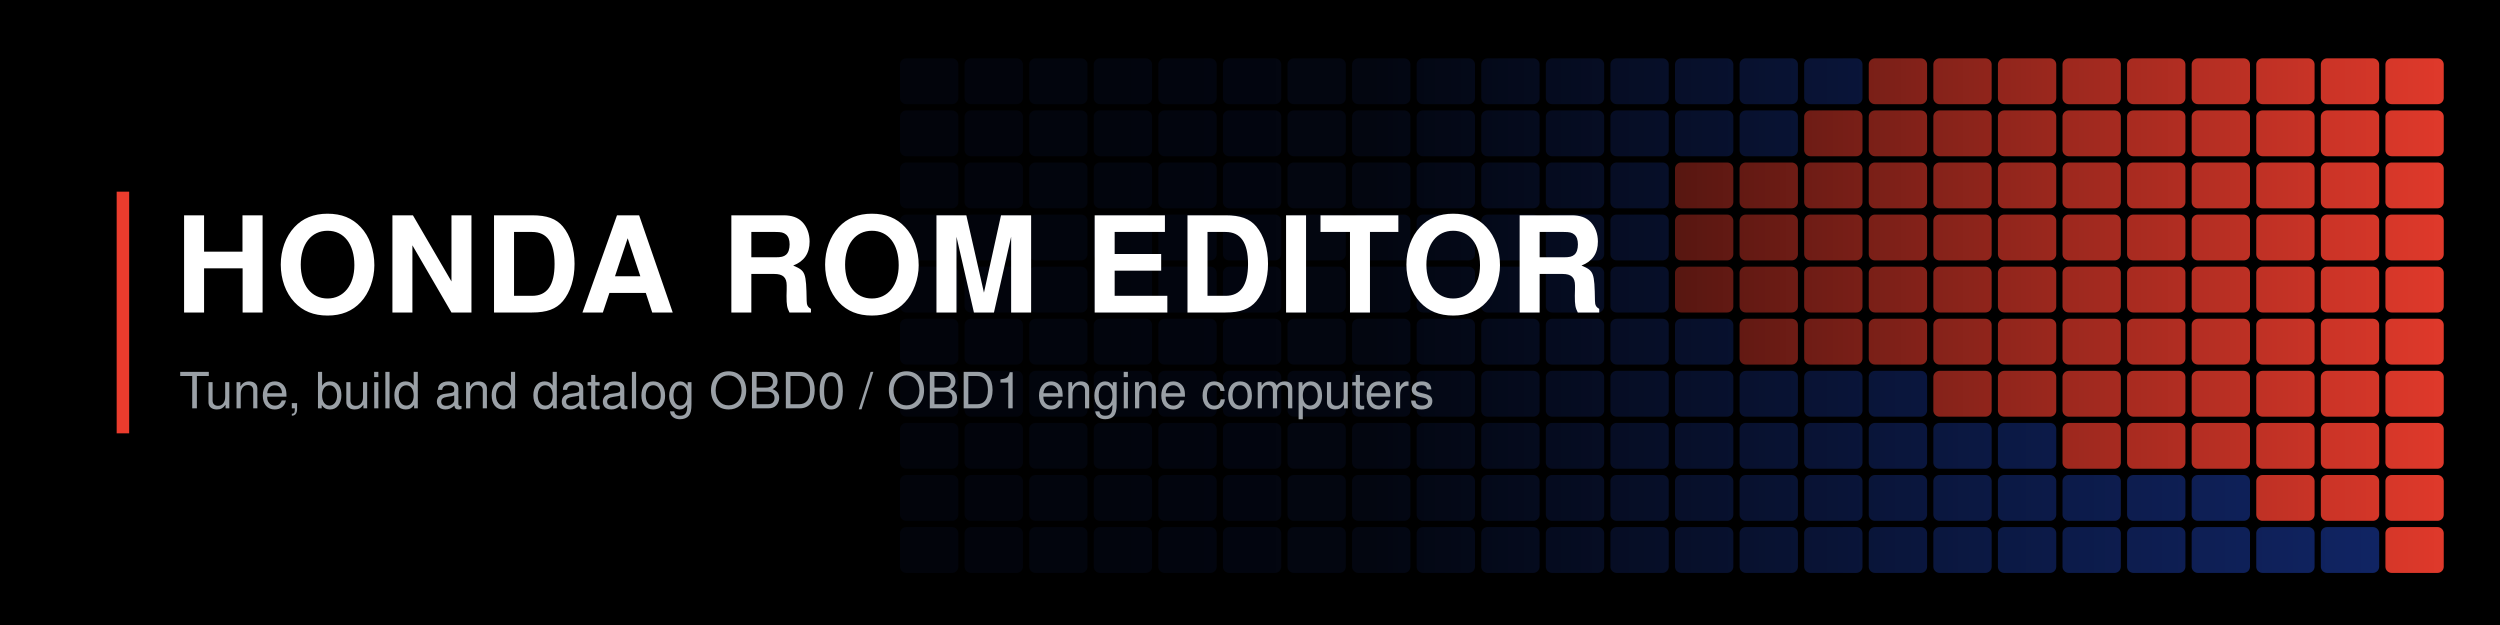
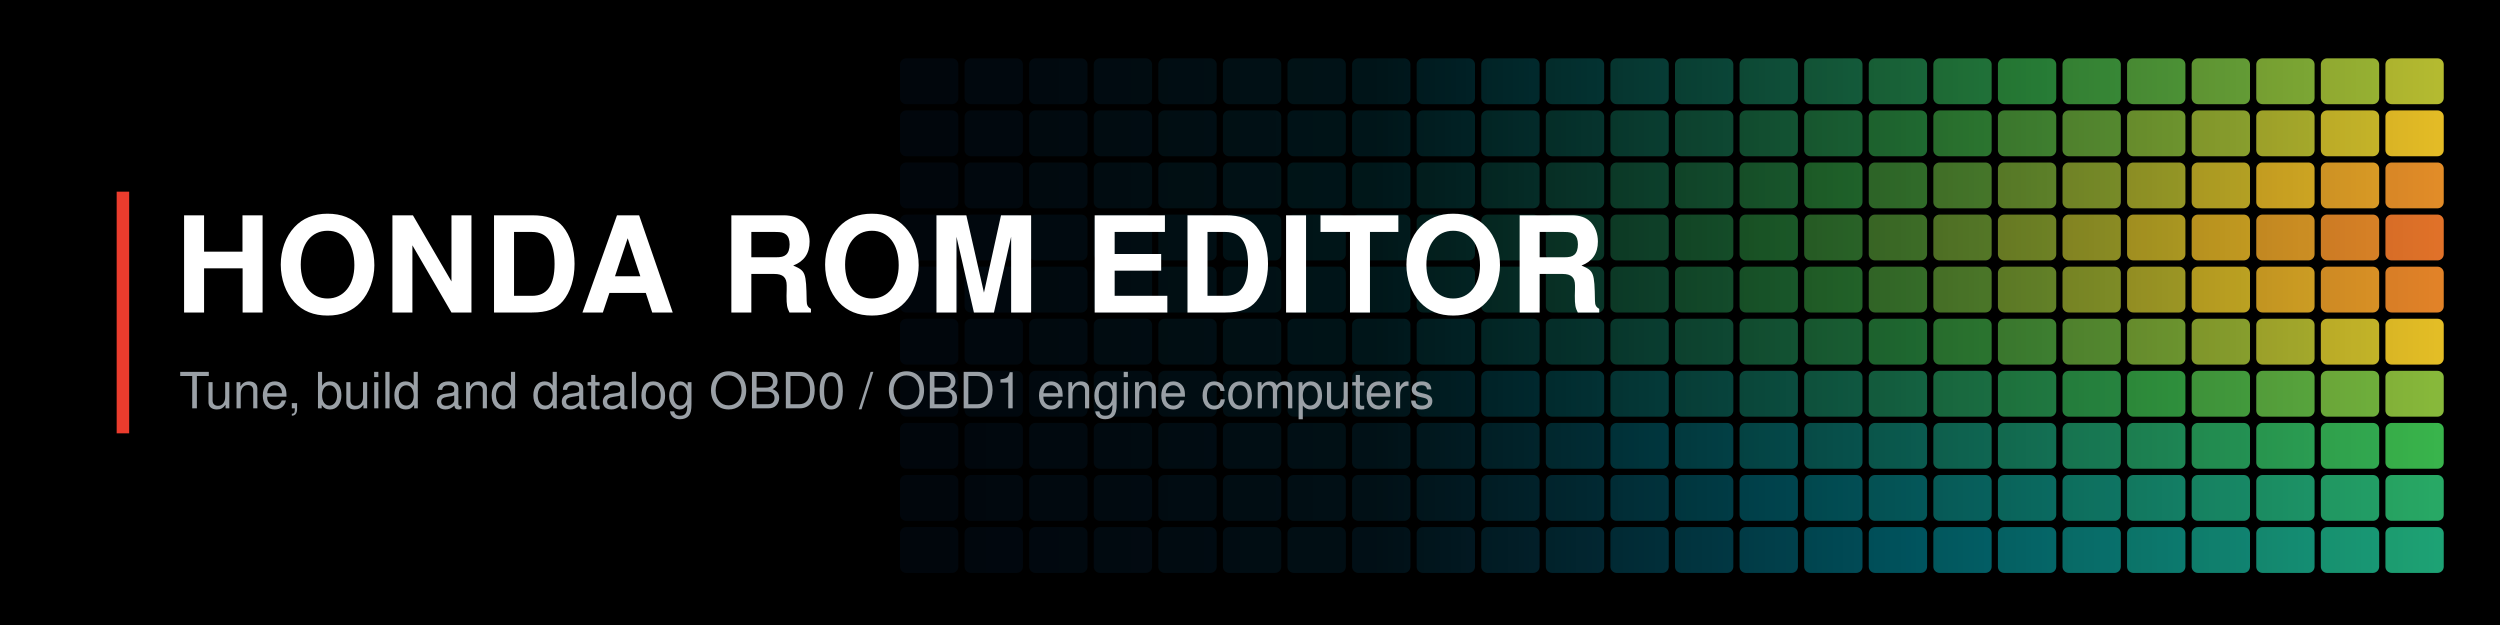
<svg xmlns="http://www.w3.org/2000/svg" viewBox="0 0 1200 300" role="img" aria-label="Honda ROM Editor">
  <defs>
    <linearGradient id="fade" x1="0" x2="1">
      <stop offset="0" stop-color="#000" />
      <stop offset="0.55" stop-color="#000" stop-opacity="0.85" />
      <stop offset="1" stop-color="#000" stop-opacity="0" />
    </linearGradient>
  </defs>
  <rect width="1200" height="300" fill="#000" />
-   <rect x="432" y="253" width="28" height="22" rx="3" fill="#12286e" />
-   <rect x="463" y="253" width="28" height="22" rx="3" fill="#12286e" />
-   <rect x="494" y="253" width="28" height="22" rx="3" fill="#12286e" />
-   <rect x="525" y="253" width="28" height="22" rx="3" fill="#12286e" />
-   <rect x="556" y="253" width="28" height="22" rx="3" fill="#12286e" />
-   <rect x="587" y="253" width="28" height="22" rx="3" fill="#12286e" />
-   <rect x="618" y="253" width="28" height="22" rx="3" fill="#12286e" />
-   <rect x="649" y="253" width="28" height="22" rx="3" fill="#12286e" />
-   <rect x="680" y="253" width="28" height="22" rx="3" fill="#12286e" />
-   <rect x="711" y="253" width="28" height="22" rx="3" fill="#12286e" />
-   <rect x="742" y="253" width="28" height="22" rx="3" fill="#12286e" />
-   <rect x="773" y="253" width="28" height="22" rx="3" fill="#12286e" />
-   <rect x="804" y="253" width="28" height="22" rx="3" fill="#12286e" />
-   <rect x="835" y="253" width="28" height="22" rx="3" fill="#12286e" />
-   <rect x="866" y="253" width="28" height="22" rx="3" fill="#12286e" />
-   <rect x="897" y="253" width="28" height="22" rx="3" fill="#12286e" />
-   <rect x="928" y="253" width="28" height="22" rx="3" fill="#12286e" />
-   <rect x="959" y="253" width="28" height="22" rx="3" fill="#12286e" />
-   <rect x="990" y="253" width="28" height="22" rx="3" fill="#12286e" />
-   <rect x="1021" y="253" width="28" height="22" rx="3" fill="#12286e" />
-   <rect x="1052" y="253" width="28" height="22" rx="3" fill="#12286e" />
-   <rect x="1083" y="253" width="28" height="22" rx="3" fill="#12286e" />
-   <rect x="1114" y="253" width="28" height="22" rx="3" fill="#12286e" />
-   <rect x="1145" y="253" width="28" height="22" rx="3" fill="#eb3c2d" />
-   <rect x="432" y="228" width="28" height="22" rx="3" fill="#12286e" />
-   <rect x="463" y="228" width="28" height="22" rx="3" fill="#12286e" />
-   <rect x="494" y="228" width="28" height="22" rx="3" fill="#12286e" />
-   <rect x="525" y="228" width="28" height="22" rx="3" fill="#12286e" />
-   <rect x="556" y="228" width="28" height="22" rx="3" fill="#12286e" />
-   <rect x="587" y="228" width="28" height="22" rx="3" fill="#12286e" />
-   <rect x="618" y="228" width="28" height="22" rx="3" fill="#12286e" />
-   <rect x="649" y="228" width="28" height="22" rx="3" fill="#12286e" />
-   <rect x="680" y="228" width="28" height="22" rx="3" fill="#12286e" />
-   <rect x="711" y="228" width="28" height="22" rx="3" fill="#12286e" />
-   <rect x="742" y="228" width="28" height="22" rx="3" fill="#12286e" />
-   <rect x="773" y="228" width="28" height="22" rx="3" fill="#12286e" />
-   <rect x="804" y="228" width="28" height="22" rx="3" fill="#12286e" />
-   <rect x="835" y="228" width="28" height="22" rx="3" fill="#12286e" />
-   <rect x="866" y="228" width="28" height="22" rx="3" fill="#12286e" />
-   <rect x="897" y="228" width="28" height="22" rx="3" fill="#12286e" />
-   <rect x="928" y="228" width="28" height="22" rx="3" fill="#12286e" />
-   <rect x="959" y="228" width="28" height="22" rx="3" fill="#12286e" />
-   <rect x="990" y="228" width="28" height="22" rx="3" fill="#12286e" />
-   <rect x="1021" y="228" width="28" height="22" rx="3" fill="#12286e" />
-   <rect x="1052" y="228" width="28" height="22" rx="3" fill="#12286e" />
-   <rect x="1083" y="228" width="28" height="22" rx="3" fill="#eb3c2d" />
-   <rect x="1114" y="228" width="28" height="22" rx="3" fill="#eb3c2d" />
-   <rect x="1145" y="228" width="28" height="22" rx="3" fill="#eb3c2d" />
-   <rect x="432" y="203" width="28" height="22" rx="3" fill="#12286e" />
-   <rect x="463" y="203" width="28" height="22" rx="3" fill="#12286e" />
-   <rect x="494" y="203" width="28" height="22" rx="3" fill="#12286e" />
-   <rect x="525" y="203" width="28" height="22" rx="3" fill="#12286e" />
-   <rect x="556" y="203" width="28" height="22" rx="3" fill="#12286e" />
-   <rect x="587" y="203" width="28" height="22" rx="3" fill="#12286e" />
-   <rect x="618" y="203" width="28" height="22" rx="3" fill="#12286e" />
-   <rect x="649" y="203" width="28" height="22" rx="3" fill="#12286e" />
-   <rect x="680" y="203" width="28" height="22" rx="3" fill="#12286e" />
-   <rect x="711" y="203" width="28" height="22" rx="3" fill="#12286e" />
-   <rect x="742" y="203" width="28" height="22" rx="3" fill="#12286e" />
-   <rect x="773" y="203" width="28" height="22" rx="3" fill="#12286e" />
-   <rect x="804" y="203" width="28" height="22" rx="3" fill="#12286e" />
-   <rect x="835" y="203" width="28" height="22" rx="3" fill="#12286e" />
-   <rect x="866" y="203" width="28" height="22" rx="3" fill="#12286e" />
-   <rect x="897" y="203" width="28" height="22" rx="3" fill="#12286e" />
-   <rect x="928" y="203" width="28" height="22" rx="3" fill="#12286e" />
-   <rect x="959" y="203" width="28" height="22" rx="3" fill="#12286e" />
-   <rect x="990" y="203" width="28" height="22" rx="3" fill="#eb3c2d" />
-   <rect x="1021" y="203" width="28" height="22" rx="3" fill="#eb3c2d" />
-   <rect x="1052" y="203" width="28" height="22" rx="3" fill="#eb3c2d" />
-   <rect x="1083" y="203" width="28" height="22" rx="3" fill="#eb3c2d" />
-   <rect x="1114" y="203" width="28" height="22" rx="3" fill="#eb3c2d" />
-   <rect x="1145" y="203" width="28" height="22" rx="3" fill="#eb3c2d" />
-   <rect x="432" y="178" width="28" height="22" rx="3" fill="#12286e" />
-   <rect x="463" y="178" width="28" height="22" rx="3" fill="#12286e" />
-   <rect x="494" y="178" width="28" height="22" rx="3" fill="#12286e" />
-   <rect x="525" y="178" width="28" height="22" rx="3" fill="#12286e" />
-   <rect x="556" y="178" width="28" height="22" rx="3" fill="#12286e" />
-   <rect x="587" y="178" width="28" height="22" rx="3" fill="#12286e" />
-   <rect x="618" y="178" width="28" height="22" rx="3" fill="#12286e" />
-   <rect x="649" y="178" width="28" height="22" rx="3" fill="#12286e" />
-   <rect x="680" y="178" width="28" height="22" rx="3" fill="#12286e" />
-   <rect x="711" y="178" width="28" height="22" rx="3" fill="#12286e" />
-   <rect x="742" y="178" width="28" height="22" rx="3" fill="#12286e" />
-   <rect x="773" y="178" width="28" height="22" rx="3" fill="#12286e" />
-   <rect x="804" y="178" width="28" height="22" rx="3" fill="#12286e" />
-   <rect x="835" y="178" width="28" height="22" rx="3" fill="#12286e" />
-   <rect x="866" y="178" width="28" height="22" rx="3" fill="#12286e" />
-   <rect x="897" y="178" width="28" height="22" rx="3" fill="#12286e" />
-   <rect x="928" y="178" width="28" height="22" rx="3" fill="#eb3c2d" />
-   <rect x="959" y="178" width="28" height="22" rx="3" fill="#eb3c2d" />
-   <rect x="990" y="178" width="28" height="22" rx="3" fill="#eb3c2d" />
-   <rect x="1021" y="178" width="28" height="22" rx="3" fill="#eb3c2d" />
-   <rect x="1052" y="178" width="28" height="22" rx="3" fill="#eb3c2d" />
-   <rect x="1083" y="178" width="28" height="22" rx="3" fill="#eb3c2d" />
-   <rect x="1114" y="178" width="28" height="22" rx="3" fill="#eb3c2d" />
-   <rect x="1145" y="178" width="28" height="22" rx="3" fill="#eb3c2d" />
-   <rect x="432" y="153" width="28" height="22" rx="3" fill="#12286e" />
-   <rect x="463" y="153" width="28" height="22" rx="3" fill="#12286e" />
-   <rect x="494" y="153" width="28" height="22" rx="3" fill="#12286e" />
-   <rect x="525" y="153" width="28" height="22" rx="3" fill="#12286e" />
-   <rect x="556" y="153" width="28" height="22" rx="3" fill="#12286e" />
-   <rect x="587" y="153" width="28" height="22" rx="3" fill="#12286e" />
-   <rect x="618" y="153" width="28" height="22" rx="3" fill="#12286e" />
-   <rect x="649" y="153" width="28" height="22" rx="3" fill="#12286e" />
-   <rect x="680" y="153" width="28" height="22" rx="3" fill="#12286e" />
-   <rect x="711" y="153" width="28" height="22" rx="3" fill="#12286e" />
-   <rect x="742" y="153" width="28" height="22" rx="3" fill="#12286e" />
-   <rect x="773" y="153" width="28" height="22" rx="3" fill="#12286e" />
-   <rect x="804" y="153" width="28" height="22" rx="3" fill="#12286e" />
-   <rect x="835" y="153" width="28" height="22" rx="3" fill="#eb3c2d" />
-   <rect x="866" y="153" width="28" height="22" rx="3" fill="#eb3c2d" />
-   <rect x="897" y="153" width="28" height="22" rx="3" fill="#eb3c2d" />
-   <rect x="928" y="153" width="28" height="22" rx="3" fill="#eb3c2d" />
-   <rect x="959" y="153" width="28" height="22" rx="3" fill="#eb3c2d" />
-   <rect x="990" y="153" width="28" height="22" rx="3" fill="#eb3c2d" />
-   <rect x="1021" y="153" width="28" height="22" rx="3" fill="#eb3c2d" />
-   <rect x="1052" y="153" width="28" height="22" rx="3" fill="#eb3c2d" />
-   <rect x="1083" y="153" width="28" height="22" rx="3" fill="#eb3c2d" />
-   <rect x="1114" y="153" width="28" height="22" rx="3" fill="#eb3c2d" />
-   <rect x="1145" y="153" width="28" height="22" rx="3" fill="#eb3c2d" />
-   <rect x="432" y="128" width="28" height="22" rx="3" fill="#12286e" />
-   <rect x="463" y="128" width="28" height="22" rx="3" fill="#12286e" />
-   <rect x="494" y="128" width="28" height="22" rx="3" fill="#12286e" />
-   <rect x="525" y="128" width="28" height="22" rx="3" fill="#12286e" />
-   <rect x="556" y="128" width="28" height="22" rx="3" fill="#12286e" />
-   <rect x="587" y="128" width="28" height="22" rx="3" fill="#12286e" />
-   <rect x="618" y="128" width="28" height="22" rx="3" fill="#12286e" />
-   <rect x="649" y="128" width="28" height="22" rx="3" fill="#12286e" />
-   <rect x="680" y="128" width="28" height="22" rx="3" fill="#12286e" />
-   <rect x="711" y="128" width="28" height="22" rx="3" fill="#12286e" />
-   <rect x="742" y="128" width="28" height="22" rx="3" fill="#12286e" />
-   <rect x="773" y="128" width="28" height="22" rx="3" fill="#12286e" />
-   <rect x="804" y="128" width="28" height="22" rx="3" fill="#eb3c2d" />
-   <rect x="835" y="128" width="28" height="22" rx="3" fill="#eb3c2d" />
-   <rect x="866" y="128" width="28" height="22" rx="3" fill="#eb3c2d" />
-   <rect x="897" y="128" width="28" height="22" rx="3" fill="#eb3c2d" />
-   <rect x="928" y="128" width="28" height="22" rx="3" fill="#eb3c2d" />
-   <rect x="959" y="128" width="28" height="22" rx="3" fill="#eb3c2d" />
-   <rect x="990" y="128" width="28" height="22" rx="3" fill="#eb3c2d" />
-   <rect x="1021" y="128" width="28" height="22" rx="3" fill="#eb3c2d" />
-   <rect x="1052" y="128" width="28" height="22" rx="3" fill="#eb3c2d" />
-   <rect x="1083" y="128" width="28" height="22" rx="3" fill="#eb3c2d" />
-   <rect x="1114" y="128" width="28" height="22" rx="3" fill="#eb3c2d" />
-   <rect x="1145" y="128" width="28" height="22" rx="3" fill="#eb3c2d" />
-   <rect x="432" y="103" width="28" height="22" rx="3" fill="#12286e" />
-   <rect x="463" y="103" width="28" height="22" rx="3" fill="#12286e" />
-   <rect x="494" y="103" width="28" height="22" rx="3" fill="#12286e" />
-   <rect x="525" y="103" width="28" height="22" rx="3" fill="#12286e" />
-   <rect x="556" y="103" width="28" height="22" rx="3" fill="#12286e" />
-   <rect x="587" y="103" width="28" height="22" rx="3" fill="#12286e" />
-   <rect x="618" y="103" width="28" height="22" rx="3" fill="#12286e" />
-   <rect x="649" y="103" width="28" height="22" rx="3" fill="#12286e" />
-   <rect x="680" y="103" width="28" height="22" rx="3" fill="#12286e" />
-   <rect x="711" y="103" width="28" height="22" rx="3" fill="#12286e" />
-   <rect x="742" y="103" width="28" height="22" rx="3" fill="#12286e" />
-   <rect x="773" y="103" width="28" height="22" rx="3" fill="#12286e" />
-   <rect x="804" y="103" width="28" height="22" rx="3" fill="#eb3c2d" />
-   <rect x="835" y="103" width="28" height="22" rx="3" fill="#eb3c2d" />
-   <rect x="866" y="103" width="28" height="22" rx="3" fill="#eb3c2d" />
-   <rect x="897" y="103" width="28" height="22" rx="3" fill="#eb3c2d" />
-   <rect x="928" y="103" width="28" height="22" rx="3" fill="#eb3c2d" />
-   <rect x="959" y="103" width="28" height="22" rx="3" fill="#eb3c2d" />
-   <rect x="990" y="103" width="28" height="22" rx="3" fill="#eb3c2d" />
-   <rect x="1021" y="103" width="28" height="22" rx="3" fill="#eb3c2d" />
-   <rect x="1052" y="103" width="28" height="22" rx="3" fill="#eb3c2d" />
-   <rect x="1083" y="103" width="28" height="22" rx="3" fill="#eb3c2d" />
-   <rect x="1114" y="103" width="28" height="22" rx="3" fill="#eb3c2d" />
-   <rect x="1145" y="103" width="28" height="22" rx="3" fill="#eb3c2d" />
-   <rect x="432" y="78" width="28" height="22" rx="3" fill="#12286e" />
-   <rect x="463" y="78" width="28" height="22" rx="3" fill="#12286e" />
-   <rect x="494" y="78" width="28" height="22" rx="3" fill="#12286e" />
-   <rect x="525" y="78" width="28" height="22" rx="3" fill="#12286e" />
-   <rect x="556" y="78" width="28" height="22" rx="3" fill="#12286e" />
-   <rect x="587" y="78" width="28" height="22" rx="3" fill="#12286e" />
-   <rect x="618" y="78" width="28" height="22" rx="3" fill="#12286e" />
-   <rect x="649" y="78" width="28" height="22" rx="3" fill="#12286e" />
-   <rect x="680" y="78" width="28" height="22" rx="3" fill="#12286e" />
-   <rect x="711" y="78" width="28" height="22" rx="3" fill="#12286e" />
-   <rect x="742" y="78" width="28" height="22" rx="3" fill="#12286e" />
-   <rect x="773" y="78" width="28" height="22" rx="3" fill="#12286e" />
-   <rect x="804" y="78" width="28" height="22" rx="3" fill="#eb3c2d" />
-   <rect x="835" y="78" width="28" height="22" rx="3" fill="#eb3c2d" />
-   <rect x="866" y="78" width="28" height="22" rx="3" fill="#eb3c2d" />
-   <rect x="897" y="78" width="28" height="22" rx="3" fill="#eb3c2d" />
-   <rect x="928" y="78" width="28" height="22" rx="3" fill="#eb3c2d" />
-   <rect x="959" y="78" width="28" height="22" rx="3" fill="#eb3c2d" />
-   <rect x="990" y="78" width="28" height="22" rx="3" fill="#eb3c2d" />
-   <rect x="1021" y="78" width="28" height="22" rx="3" fill="#eb3c2d" />
-   <rect x="1052" y="78" width="28" height="22" rx="3" fill="#eb3c2d" />
-   <rect x="1083" y="78" width="28" height="22" rx="3" fill="#eb3c2d" />
-   <rect x="1114" y="78" width="28" height="22" rx="3" fill="#eb3c2d" />
-   <rect x="1145" y="78" width="28" height="22" rx="3" fill="#eb3c2d" />
-   <rect x="432" y="53" width="28" height="22" rx="3" fill="#12286e" />
-   <rect x="463" y="53" width="28" height="22" rx="3" fill="#12286e" />
-   <rect x="494" y="53" width="28" height="22" rx="3" fill="#12286e" />
-   <rect x="525" y="53" width="28" height="22" rx="3" fill="#12286e" />
-   <rect x="556" y="53" width="28" height="22" rx="3" fill="#12286e" />
-   <rect x="587" y="53" width="28" height="22" rx="3" fill="#12286e" />
-   <rect x="618" y="53" width="28" height="22" rx="3" fill="#12286e" />
-   <rect x="649" y="53" width="28" height="22" rx="3" fill="#12286e" />
-   <rect x="680" y="53" width="28" height="22" rx="3" fill="#12286e" />
-   <rect x="711" y="53" width="28" height="22" rx="3" fill="#12286e" />
-   <rect x="742" y="53" width="28" height="22" rx="3" fill="#12286e" />
-   <rect x="773" y="53" width="28" height="22" rx="3" fill="#12286e" />
-   <rect x="804" y="53" width="28" height="22" rx="3" fill="#12286e" />
-   <rect x="835" y="53" width="28" height="22" rx="3" fill="#12286e" />
-   <rect x="866" y="53" width="28" height="22" rx="3" fill="#eb3c2d" />
-   <rect x="897" y="53" width="28" height="22" rx="3" fill="#eb3c2d" />
-   <rect x="928" y="53" width="28" height="22" rx="3" fill="#eb3c2d" />
-   <rect x="959" y="53" width="28" height="22" rx="3" fill="#eb3c2d" />
-   <rect x="990" y="53" width="28" height="22" rx="3" fill="#eb3c2d" />
-   <rect x="1021" y="53" width="28" height="22" rx="3" fill="#eb3c2d" />
-   <rect x="1052" y="53" width="28" height="22" rx="3" fill="#eb3c2d" />
-   <rect x="1083" y="53" width="28" height="22" rx="3" fill="#eb3c2d" />
-   <rect x="1114" y="53" width="28" height="22" rx="3" fill="#eb3c2d" />
-   <rect x="1145" y="53" width="28" height="22" rx="3" fill="#eb3c2d" />
-   <rect x="432" y="28" width="28" height="22" rx="3" fill="#12286e" />
-   <rect x="463" y="28" width="28" height="22" rx="3" fill="#12286e" />
-   <rect x="494" y="28" width="28" height="22" rx="3" fill="#12286e" />
-   <rect x="525" y="28" width="28" height="22" rx="3" fill="#12286e" />
-   <rect x="556" y="28" width="28" height="22" rx="3" fill="#12286e" />
-   <rect x="587" y="28" width="28" height="22" rx="3" fill="#12286e" />
-   <rect x="618" y="28" width="28" height="22" rx="3" fill="#12286e" />
-   <rect x="649" y="28" width="28" height="22" rx="3" fill="#12286e" />
-   <rect x="680" y="28" width="28" height="22" rx="3" fill="#12286e" />
-   <rect x="711" y="28" width="28" height="22" rx="3" fill="#12286e" />
-   <rect x="742" y="28" width="28" height="22" rx="3" fill="#12286e" />
-   <rect x="773" y="28" width="28" height="22" rx="3" fill="#12286e" />
-   <rect x="804" y="28" width="28" height="22" rx="3" fill="#12286e" />
-   <rect x="835" y="28" width="28" height="22" rx="3" fill="#12286e" />
-   <rect x="866" y="28" width="28" height="22" rx="3" fill="#12286e" />
-   <rect x="897" y="28" width="28" height="22" rx="3" fill="#eb3c2d" />
-   <rect x="928" y="28" width="28" height="22" rx="3" fill="#eb3c2d" />
-   <rect x="959" y="28" width="28" height="22" rx="3" fill="#eb3c2d" />
-   <rect x="990" y="28" width="28" height="22" rx="3" fill="#eb3c2d" />
-   <rect x="1021" y="28" width="28" height="22" rx="3" fill="#eb3c2d" />
-   <rect x="1052" y="28" width="28" height="22" rx="3" fill="#eb3c2d" />
-   <rect x="1083" y="28" width="28" height="22" rx="3" fill="#eb3c2d" />
-   <rect x="1114" y="28" width="28" height="22" rx="3" fill="#eb3c2d" />
-   <rect x="1145" y="28" width="28" height="22" rx="3" fill="#eb3c2d" />
+   <rect x="432" y="253" width="28" height="22" rx="3" fill="#0e3e7a" />
+   <rect x="463" y="253" width="28" height="22" rx="3" fill="#0d447d" />
+   <rect x="494" y="253" width="28" height="22" rx="3" fill="#0c4a80" />
+   <rect x="525" y="253" width="28" height="22" rx="3" fill="#0c5084" />
+   <rect x="556" y="253" width="28" height="22" rx="3" fill="#0b5687" />
+   <rect x="587" y="253" width="28" height="22" rx="3" fill="#0a5c8a" />
+   <rect x="618" y="253" width="28" height="22" rx="3" fill="#09618d" />
+   <rect x="649" y="253" width="28" height="22" rx="3" fill="#086791" />
+   <rect x="680" y="253" width="28" height="22" rx="3" fill="#076d94" />
+   <rect x="711" y="253" width="28" height="22" rx="3" fill="#067397" />
+   <rect x="742" y="253" width="28" height="22" rx="3" fill="#05799a" />
+   <rect x="773" y="253" width="28" height="22" rx="3" fill="#047f9d" />
+   <rect x="804" y="253" width="28" height="22" rx="3" fill="#0385a1" />
+   <rect x="835" y="253" width="28" height="22" rx="3" fill="#028ba4" />
+   <rect x="866" y="253" width="28" height="22" rx="3" fill="#0191a7" />
+   <rect x="897" y="253" width="28" height="22" rx="3" fill="#0096a9" />
+   <rect x="928" y="253" width="28" height="22" rx="3" fill="#0499a4" />
+   <rect x="959" y="253" width="28" height="22" rx="3" fill="#089b9e" />
+   <rect x="990" y="253" width="28" height="22" rx="3" fill="#0c9e98" />
+   <rect x="1021" y="253" width="28" height="22" rx="3" fill="#10a192" />
+   <rect x="1052" y="253" width="28" height="22" rx="3" fill="#14a38c" />
+   <rect x="1083" y="253" width="28" height="22" rx="3" fill="#18a687" />
+   <rect x="1114" y="253" width="28" height="22" rx="3" fill="#1ba881" />
+   <rect x="1145" y="253" width="28" height="22" rx="3" fill="#1fab7b" />
+   <rect x="432" y="228" width="28" height="22" rx="3" fill="#0e3e7a" />
+   <rect x="463" y="228" width="28" height="22" rx="3" fill="#0d457e" />
+   <rect x="494" y="228" width="28" height="22" rx="3" fill="#0c4b81" />
+   <rect x="525" y="228" width="28" height="22" rx="3" fill="#0b5285" />
+   <rect x="556" y="228" width="28" height="22" rx="3" fill="#0a5988" />
+   <rect x="587" y="228" width="28" height="22" rx="3" fill="#095f8c" />
+   <rect x="618" y="228" width="28" height="22" rx="3" fill="#086690" />
+   <rect x="649" y="228" width="28" height="22" rx="3" fill="#076c93" />
+   <rect x="680" y="228" width="28" height="22" rx="3" fill="#067397" />
+   <rect x="711" y="228" width="28" height="22" rx="3" fill="#057a9b" />
+   <rect x="742" y="228" width="28" height="22" rx="3" fill="#04809e" />
+   <rect x="773" y="228" width="28" height="22" rx="3" fill="#0287a2" />
+   <rect x="804" y="228" width="28" height="22" rx="3" fill="#018ea5" />
+   <rect x="835" y="228" width="28" height="22" rx="3" fill="#0094a9" />
+   <rect x="866" y="228" width="28" height="22" rx="3" fill="#0398a5" />
+   <rect x="897" y="228" width="28" height="22" rx="3" fill="#079b9f" />
+   <rect x="928" y="228" width="28" height="22" rx="3" fill="#0c9e98" />
+   <rect x="959" y="228" width="28" height="22" rx="3" fill="#10a192" />
+   <rect x="990" y="228" width="28" height="22" rx="3" fill="#14a48b" />
+   <rect x="1021" y="228" width="28" height="22" rx="3" fill="#19a785" />
+   <rect x="1052" y="228" width="28" height="22" rx="3" fill="#1da97e" />
+   <rect x="1083" y="228" width="28" height="22" rx="3" fill="#21ac78" />
+   <rect x="1114" y="228" width="28" height="22" rx="3" fill="#26af71" />
+   <rect x="1145" y="228" width="28" height="22" rx="3" fill="#2ab26b" />
+   <rect x="432" y="203" width="28" height="22" rx="3" fill="#0e3e7a" />
+   <rect x="463" y="203" width="28" height="22" rx="3" fill="#0d467e" />
+   <rect x="494" y="203" width="28" height="22" rx="3" fill="#0c4e82" />
+   <rect x="525" y="203" width="28" height="22" rx="3" fill="#0b5587" />
+   <rect x="556" y="203" width="28" height="22" rx="3" fill="#095d8b" />
+   <rect x="587" y="203" width="28" height="22" rx="3" fill="#08658f" />
+   <rect x="618" y="203" width="28" height="22" rx="3" fill="#076d93" />
+   <rect x="649" y="203" width="28" height="22" rx="3" fill="#057598" />
+   <rect x="680" y="203" width="28" height="22" rx="3" fill="#047c9c" />
+   <rect x="711" y="203" width="28" height="22" rx="3" fill="#0384a0" />
+   <rect x="742" y="203" width="28" height="22" rx="3" fill="#028ca4" />
+   <rect x="773" y="203" width="28" height="22" rx="3" fill="#0094a9" />
+   <rect x="804" y="203" width="28" height="22" rx="3" fill="#0498a5" />
+   <rect x="835" y="203" width="28" height="22" rx="3" fill="#099c9d" />
+   <rect x="866" y="203" width="28" height="22" rx="3" fill="#0e9f95" />
+   <rect x="897" y="203" width="28" height="22" rx="3" fill="#13a38e" />
+   <rect x="928" y="203" width="28" height="22" rx="3" fill="#18a686" />
+   <rect x="959" y="203" width="28" height="22" rx="3" fill="#1da97e" />
+   <rect x="990" y="203" width="28" height="22" rx="3" fill="#22ad77" />
+   <rect x="1021" y="203" width="28" height="22" rx="3" fill="#27b06f" />
+   <rect x="1052" y="203" width="28" height="22" rx="3" fill="#2cb467" />
+   <rect x="1083" y="203" width="28" height="22" rx="3" fill="#31b760" />
+   <rect x="1114" y="203" width="28" height="22" rx="3" fill="#37ba58" />
+   <rect x="1145" y="203" width="28" height="22" rx="3" fill="#3cbe50" />
+   <rect x="432" y="178" width="28" height="22" rx="3" fill="#0e3e7a" />
+   <rect x="463" y="178" width="28" height="22" rx="3" fill="#0d487f" />
+   <rect x="494" y="178" width="28" height="22" rx="3" fill="#0b5184" />
+   <rect x="525" y="178" width="28" height="22" rx="3" fill="#0a5b8a" />
+   <rect x="556" y="178" width="28" height="22" rx="3" fill="#08648f" />
+   <rect x="587" y="178" width="28" height="22" rx="3" fill="#076e94" />
+   <rect x="618" y="178" width="28" height="22" rx="3" fill="#057799" />
+   <rect x="649" y="178" width="28" height="22" rx="3" fill="#04819e" />
+   <rect x="680" y="178" width="28" height="22" rx="3" fill="#028aa3" />
+   <rect x="711" y="178" width="28" height="22" rx="3" fill="#0094a9" />
+   <rect x="742" y="178" width="28" height="22" rx="3" fill="#0599a3" />
+   <rect x="773" y="178" width="28" height="22" rx="3" fill="#0b9d9a" />
+   <rect x="804" y="178" width="28" height="22" rx="3" fill="#11a190" />
+   <rect x="835" y="178" width="28" height="22" rx="3" fill="#17a587" />
+   <rect x="866" y="178" width="28" height="22" rx="3" fill="#1daa7e" />
+   <rect x="897" y="178" width="28" height="22" rx="3" fill="#24ae74" />
+   <rect x="928" y="178" width="28" height="22" rx="3" fill="#2ab26b" />
+   <rect x="959" y="178" width="28" height="22" rx="3" fill="#30b662" />
+   <rect x="990" y="178" width="28" height="22" rx="3" fill="#36ba59" />
+   <rect x="1021" y="178" width="28" height="22" rx="3" fill="#3ebe50" />
+   <rect x="1052" y="178" width="28" height="22" rx="3" fill="#52bf4b" />
+   <rect x="1083" y="178" width="28" height="22" rx="3" fill="#66c047" />
+   <rect x="1114" y="178" width="28" height="22" rx="3" fill="#7bc142" />
+   <rect x="1145" y="178" width="28" height="22" rx="3" fill="#8fc33e" />
+   <rect x="432" y="153" width="28" height="22" rx="3" fill="#0e3e7a" />
+   <rect x="463" y="153" width="28" height="22" rx="3" fill="#0d4980" />
+   <rect x="494" y="153" width="28" height="22" rx="3" fill="#0b5587" />
+   <rect x="525" y="153" width="28" height="22" rx="3" fill="#09608d" />
+   <rect x="556" y="153" width="28" height="22" rx="3" fill="#076c93" />
+   <rect x="587" y="153" width="28" height="22" rx="3" fill="#057799" />
+   <rect x="618" y="153" width="28" height="22" rx="3" fill="#0383a0" />
+   <rect x="649" y="153" width="28" height="22" rx="3" fill="#018ea6" />
+   <rect x="680" y="153" width="28" height="22" rx="3" fill="#0398a6" />
+   <rect x="711" y="153" width="28" height="22" rx="3" fill="#0a9d9b" />
+   <rect x="742" y="153" width="28" height="22" rx="3" fill="#12a290" />
+   <rect x="773" y="153" width="28" height="22" rx="3" fill="#19a784" />
+   <rect x="804" y="153" width="28" height="22" rx="3" fill="#21ac79" />
+   <rect x="835" y="153" width="28" height="22" rx="3" fill="#28b16e" />
+   <rect x="866" y="153" width="28" height="22" rx="3" fill="#30b663" />
+   <rect x="897" y="153" width="28" height="22" rx="3" fill="#37bb57" />
+   <rect x="928" y="153" width="28" height="22" rx="3" fill="#45be4e" />
+   <rect x="959" y="153" width="28" height="22" rx="3" fill="#5dc049" />
+   <rect x="990" y="153" width="28" height="22" rx="3" fill="#76c143" />
+   <rect x="1021" y="153" width="28" height="22" rx="3" fill="#8ec33e" />
+   <rect x="1052" y="153" width="28" height="22" rx="3" fill="#a7c438" />
+   <rect x="1083" y="153" width="28" height="22" rx="3" fill="#bfc533" />
+   <rect x="1114" y="153" width="28" height="22" rx="3" fill="#d8c72d" />
+   <rect x="1145" y="153" width="28" height="22" rx="3" fill="#f0c828" />
+   <rect x="432" y="128" width="28" height="22" rx="3" fill="#0e3e7a" />
+   <rect x="463" y="128" width="28" height="22" rx="3" fill="#0c4b81" />
+   <rect x="494" y="128" width="28" height="22" rx="3" fill="#0a5888" />
+   <rect x="525" y="128" width="28" height="22" rx="3" fill="#08658f" />
+   <rect x="556" y="128" width="28" height="22" rx="3" fill="#067296" />
+   <rect x="587" y="128" width="28" height="22" rx="3" fill="#047f9e" />
+   <rect x="618" y="128" width="28" height="22" rx="3" fill="#028ca5" />
+   <rect x="649" y="128" width="28" height="22" rx="3" fill="#0297a7" />
+   <rect x="680" y="128" width="28" height="22" rx="3" fill="#0b9d9a" />
+   <rect x="711" y="128" width="28" height="22" rx="3" fill="#13a38d" />
+   <rect x="742" y="128" width="28" height="22" rx="3" fill="#1ca880" />
+   <rect x="773" y="128" width="28" height="22" rx="3" fill="#24ae74" />
+   <rect x="804" y="128" width="28" height="22" rx="3" fill="#2db467" />
+   <rect x="835" y="128" width="28" height="22" rx="3" fill="#35ba5a" />
+   <rect x="866" y="128" width="28" height="22" rx="3" fill="#42be4f" />
+   <rect x="897" y="128" width="28" height="22" rx="3" fill="#5ec048" />
+   <rect x="928" y="128" width="28" height="22" rx="3" fill="#7ac142" />
+   <rect x="959" y="128" width="28" height="22" rx="3" fill="#95c33c" />
+   <rect x="990" y="128" width="28" height="22" rx="3" fill="#b1c536" />
+   <rect x="1021" y="128" width="28" height="22" rx="3" fill="#cdc630" />
+   <rect x="1052" y="128" width="28" height="22" rx="3" fill="#e9c82a" />
+   <rect x="1083" y="128" width="28" height="22" rx="3" fill="#efb729" />
+   <rect x="1114" y="128" width="28" height="22" rx="3" fill="#efa029" />
+   <rect x="1145" y="128" width="28" height="22" rx="3" fill="#ee8a2a" />
+   <rect x="432" y="103" width="28" height="22" rx="3" fill="#0e3e7a" />
+   <rect x="463" y="103" width="28" height="22" rx="3" fill="#0c4b81" />
+   <rect x="494" y="103" width="28" height="22" rx="3" fill="#0a5989" />
+   <rect x="525" y="103" width="28" height="22" rx="3" fill="#086690" />
+   <rect x="556" y="103" width="28" height="22" rx="3" fill="#067497" />
+   <rect x="587" y="103" width="28" height="22" rx="3" fill="#03819f" />
+   <rect x="618" y="103" width="28" height="22" rx="3" fill="#018fa6" />
+   <rect x="649" y="103" width="28" height="22" rx="3" fill="#0499a4" />
+   <rect x="680" y="103" width="28" height="22" rx="3" fill="#0d9f96" />
+   <rect x="711" y="103" width="28" height="22" rx="3" fill="#16a589" />
+   <rect x="742" y="103" width="28" height="22" rx="3" fill="#1faa7c" />
+   <rect x="773" y="103" width="28" height="22" rx="3" fill="#28b06f" />
+   <rect x="804" y="103" width="28" height="22" rx="3" fill="#30b661" />
+   <rect x="835" y="103" width="28" height="22" rx="3" fill="#39bc54" />
+   <rect x="866" y="103" width="28" height="22" rx="3" fill="#50bf4c" />
+   <rect x="897" y="103" width="28" height="22" rx="3" fill="#6cc145" />
+   <rect x="928" y="103" width="28" height="22" rx="3" fill="#89c23f" />
+   <rect x="959" y="103" width="28" height="22" rx="3" fill="#a6c438" />
+   <rect x="990" y="103" width="28" height="22" rx="3" fill="#c3c532" />
+   <rect x="1021" y="103" width="28" height="22" rx="3" fill="#e0c72c" />
+   <rect x="1052" y="103" width="28" height="22" rx="3" fill="#f0be28" />
+   <rect x="1083" y="103" width="28" height="22" rx="3" fill="#efa729" />
+   <rect x="1114" y="103" width="28" height="22" rx="3" fill="#ee8f2a" />
+   <rect x="1145" y="103" width="28" height="22" rx="3" fill="#ed782b" />
+   <rect x="432" y="78" width="28" height="22" rx="3" fill="#0e3e7a" />
+   <rect x="463" y="78" width="28" height="22" rx="3" fill="#0c4b81" />
+   <rect x="494" y="78" width="28" height="22" rx="3" fill="#0a5888" />
+   <rect x="525" y="78" width="28" height="22" rx="3" fill="#08648f" />
+   <rect x="556" y="78" width="28" height="22" rx="3" fill="#067196" />
+   <rect x="587" y="78" width="28" height="22" rx="3" fill="#047e9d" />
+   <rect x="618" y="78" width="28" height="22" rx="3" fill="#028ba4" />
+   <rect x="649" y="78" width="28" height="22" rx="3" fill="#0197a9" />
+   <rect x="680" y="78" width="28" height="22" rx="3" fill="#099c9c" />
+   <rect x="711" y="78" width="28" height="22" rx="3" fill="#12a28f" />
+   <rect x="742" y="78" width="28" height="22" rx="3" fill="#1aa783" />
+   <rect x="773" y="78" width="28" height="22" rx="3" fill="#22ad76" />
+   <rect x="804" y="78" width="28" height="22" rx="3" fill="#2bb36a" />
+   <rect x="835" y="78" width="28" height="22" rx="3" fill="#33b85d" />
+   <rect x="866" y="78" width="28" height="22" rx="3" fill="#3cbe51" />
+   <rect x="897" y="78" width="28" height="22" rx="3" fill="#56bf4a" />
+   <rect x="928" y="78" width="28" height="22" rx="3" fill="#71c144" />
+   <rect x="959" y="78" width="28" height="22" rx="3" fill="#8cc23e" />
+   <rect x="990" y="78" width="28" height="22" rx="3" fill="#a8c438" />
+   <rect x="1021" y="78" width="28" height="22" rx="3" fill="#c3c632" />
+   <rect x="1052" y="78" width="28" height="22" rx="3" fill="#dec72c" />
+   <rect x="1083" y="78" width="28" height="22" rx="3" fill="#f0c028" />
+   <rect x="1114" y="78" width="28" height="22" rx="3" fill="#efaa29" />
+   <rect x="1145" y="78" width="28" height="22" rx="3" fill="#ee942a" />
+   <rect x="432" y="53" width="28" height="22" rx="3" fill="#0e3e7a" />
+   <rect x="463" y="53" width="28" height="22" rx="3" fill="#0d4a80" />
+   <rect x="494" y="53" width="28" height="22" rx="3" fill="#0b5587" />
+   <rect x="525" y="53" width="28" height="22" rx="3" fill="#09618d" />
+   <rect x="556" y="53" width="28" height="22" rx="3" fill="#076c93" />
+   <rect x="587" y="53" width="28" height="22" rx="3" fill="#057899" />
+   <rect x="618" y="53" width="28" height="22" rx="3" fill="#0383a0" />
+   <rect x="649" y="53" width="28" height="22" rx="3" fill="#018fa6" />
+   <rect x="680" y="53" width="28" height="22" rx="3" fill="#0398a6" />
+   <rect x="711" y="53" width="28" height="22" rx="3" fill="#0a9d9b" />
+   <rect x="742" y="53" width="28" height="22" rx="3" fill="#12a28f" />
+   <rect x="773" y="53" width="28" height="22" rx="3" fill="#19a784" />
+   <rect x="804" y="53" width="28" height="22" rx="3" fill="#21ac79" />
+   <rect x="835" y="53" width="28" height="22" rx="3" fill="#28b16d" />
+   <rect x="866" y="53" width="28" height="22" rx="3" fill="#30b662" />
+   <rect x="897" y="53" width="28" height="22" rx="3" fill="#38bb57" />
+   <rect x="928" y="53" width="28" height="22" rx="3" fill="#46bf4e" />
+   <rect x="959" y="53" width="28" height="22" rx="3" fill="#5fc048" />
+   <rect x="990" y="53" width="28" height="22" rx="3" fill="#77c143" />
+   <rect x="1021" y="53" width="28" height="22" rx="3" fill="#90c33d" />
+   <rect x="1052" y="53" width="28" height="22" rx="3" fill="#a9c438" />
+   <rect x="1083" y="53" width="28" height="22" rx="3" fill="#c1c532" />
+   <rect x="1114" y="53" width="28" height="22" rx="3" fill="#dac72d" />
+   <rect x="1145" y="53" width="28" height="22" rx="3" fill="#f0c628" />
+   <rect x="432" y="28" width="28" height="22" rx="3" fill="#0e3e7a" />
+   <rect x="463" y="28" width="28" height="22" rx="3" fill="#0d4880" />
+   <rect x="494" y="28" width="28" height="22" rx="3" fill="#0b5385" />
+   <rect x="525" y="28" width="28" height="22" rx="3" fill="#095d8b" />
+   <rect x="556" y="28" width="28" height="22" rx="3" fill="#086891" />
+   <rect x="587" y="28" width="28" height="22" rx="3" fill="#067297" />
+   <rect x="618" y="28" width="28" height="22" rx="3" fill="#047d9c" />
+   <rect x="649" y="28" width="28" height="22" rx="3" fill="#0287a2" />
+   <rect x="680" y="28" width="28" height="22" rx="3" fill="#0192a8" />
+   <rect x="711" y="28" width="28" height="22" rx="3" fill="#0499a4" />
+   <rect x="742" y="28" width="28" height="22" rx="3" fill="#0b9d9a" />
+   <rect x="773" y="28" width="28" height="22" rx="3" fill="#12a290" />
+   <rect x="804" y="28" width="28" height="22" rx="3" fill="#18a685" />
+   <rect x="835" y="28" width="28" height="22" rx="3" fill="#1fab7b" />
+   <rect x="866" y="28" width="28" height="22" rx="3" fill="#26af71" />
+   <rect x="897" y="28" width="28" height="22" rx="3" fill="#2db466" />
+   <rect x="928" y="28" width="28" height="22" rx="3" fill="#34b95c" />
+   <rect x="959" y="28" width="28" height="22" rx="3" fill="#3bbd52" />
+   <rect x="990" y="28" width="28" height="22" rx="3" fill="#4ebf4c" />
+   <rect x="1021" y="28" width="28" height="22" rx="3" fill="#64c047" />
+   <rect x="1052" y="28" width="28" height="22" rx="3" fill="#7bc142" />
+   <rect x="1083" y="28" width="28" height="22" rx="3" fill="#91c33d" />
+   <rect x="1114" y="28" width="28" height="22" rx="3" fill="#a7c438" />
+   <rect x="1145" y="28" width="28" height="22" rx="3" fill="#bec533" />
  <rect width="1200" height="300" fill="url(#fade)" />
  <rect x="56" y="92" width="6" height="116" fill="#eb3c2d" />
  <text x="84" y="150" fill="#fff" font-family="Segoe UI, Helvetica, Arial, sans-serif" font-size="64" font-weight="700" letter-spacing="2">HONDA ROM EDITOR</text>
  <text x="86" y="196" fill="#9aa0a6" font-family="Segoe UI, Helvetica, Arial, sans-serif" font-size="24">Tune, build and datalog OBD0 / OBD1 engine computers</text>
</svg>
